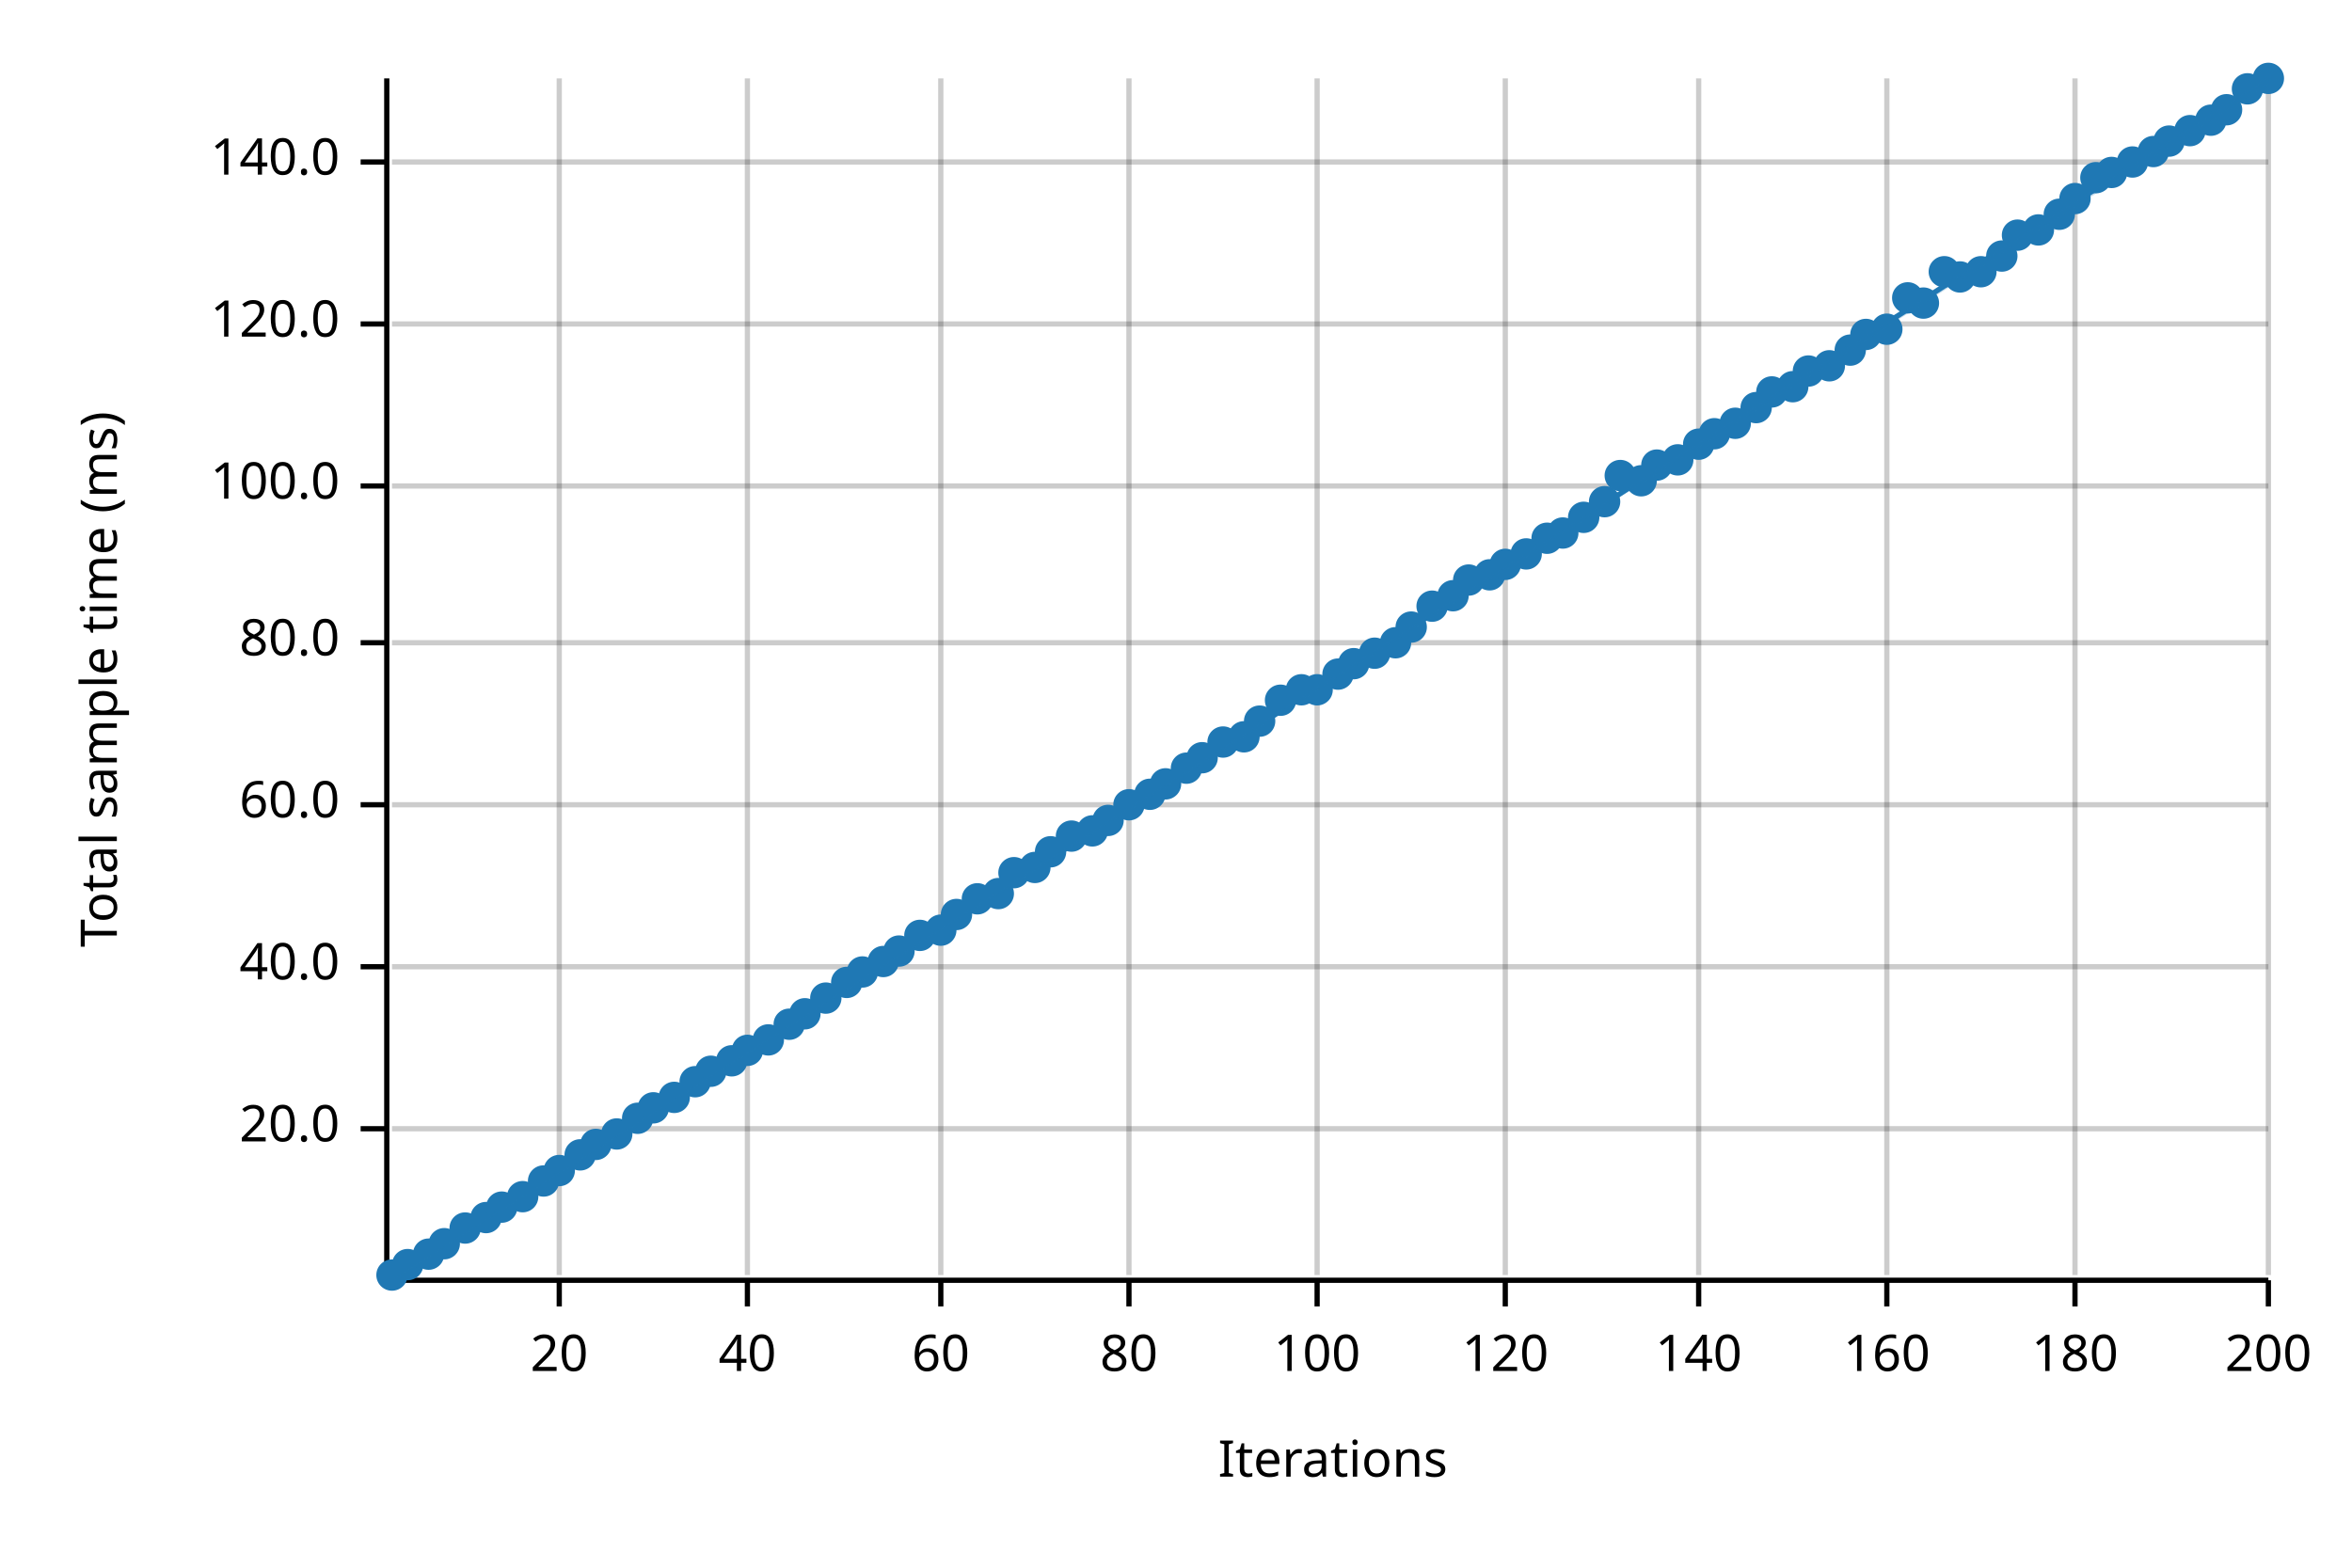
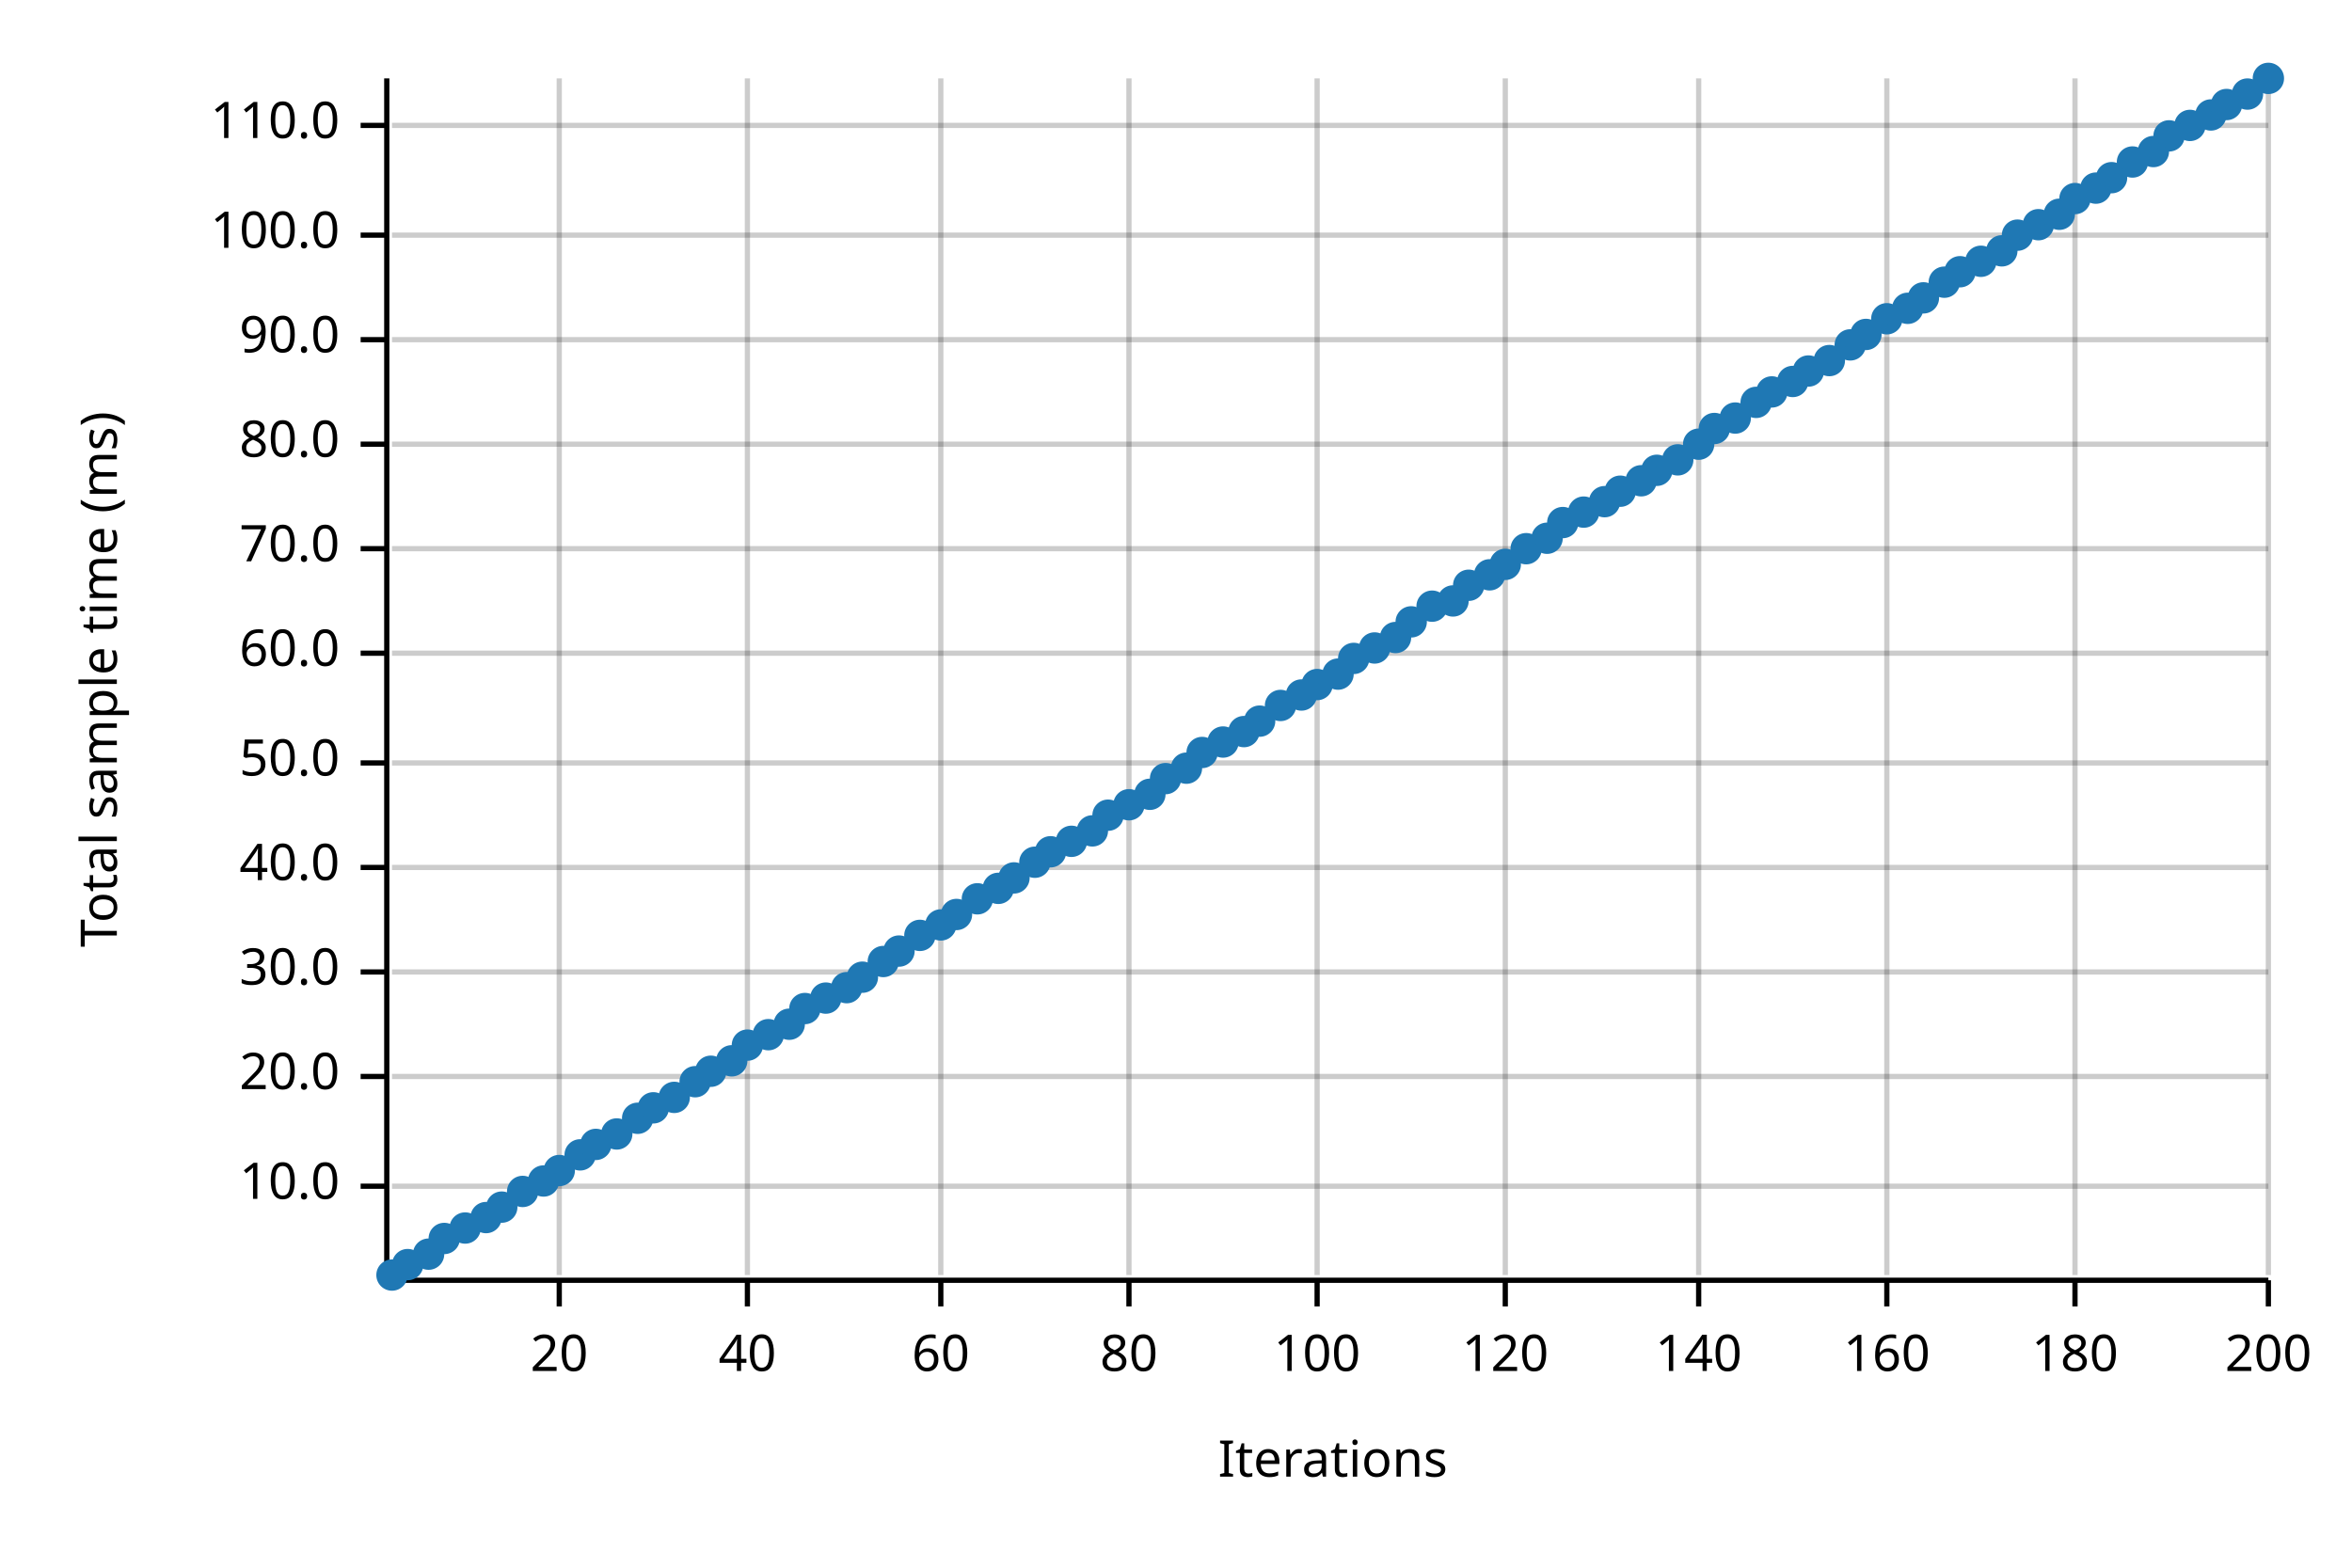
<svg xmlns="http://www.w3.org/2000/svg" width="450" height="300" viewBox="0 0 450 300">
  <text x="15" y="130" dy="0.76em" text-anchor="middle" font-family="sans-serif" font-size="9.677" opacity="1" fill="#000000" transform="rotate(270, 15, 130)">
Total sample time (ms)
</text>
  <text x="255" y="285" dy="-0.5ex" text-anchor="middle" font-family="sans-serif" font-size="9.677" opacity="1" fill="#000000">
Iterations
</text>
  <line opacity="0.2" stroke="#000000" stroke-width="1" x1="107" y1="244" x2="107" y2="15" />
  <line opacity="0.2" stroke="#000000" stroke-width="1" x1="143" y1="244" x2="143" y2="15" />
  <line opacity="0.2" stroke="#000000" stroke-width="1" x1="180" y1="244" x2="180" y2="15" />
  <line opacity="0.2" stroke="#000000" stroke-width="1" x1="216" y1="244" x2="216" y2="15" />
  <line opacity="0.2" stroke="#000000" stroke-width="1" x1="252" y1="244" x2="252" y2="15" />
  <line opacity="0.2" stroke="#000000" stroke-width="1" x1="288" y1="244" x2="288" y2="15" />
  <line opacity="0.2" stroke="#000000" stroke-width="1" x1="325" y1="244" x2="325" y2="15" />
  <line opacity="0.2" stroke="#000000" stroke-width="1" x1="361" y1="244" x2="361" y2="15" />
  <line opacity="0.2" stroke="#000000" stroke-width="1" x1="397" y1="244" x2="397" y2="15" />
  <line opacity="0.2" stroke="#000000" stroke-width="1" x1="434" y1="244" x2="434" y2="15" />
-   <line opacity="0.2" stroke="#000000" stroke-width="1" x1="75" y1="216" x2="434" y2="216" />
-   <line opacity="0.2" stroke="#000000" stroke-width="1" x1="75" y1="185" x2="434" y2="185" />
-   <line opacity="0.2" stroke="#000000" stroke-width="1" x1="75" y1="154" x2="434" y2="154" />
-   <line opacity="0.2" stroke="#000000" stroke-width="1" x1="75" y1="123" x2="434" y2="123" />
-   <line opacity="0.2" stroke="#000000" stroke-width="1" x1="75" y1="93" x2="434" y2="93" />
-   <line opacity="0.2" stroke="#000000" stroke-width="1" x1="75" y1="62" x2="434" y2="62" />
-   <line opacity="0.2" stroke="#000000" stroke-width="1" x1="75" y1="31" x2="434" y2="31" />
+   <line opacity="0.2" stroke="#000000" stroke-width="1" x1="75" y1="227" x2="434" y2="227" />
+   <line opacity="0.2" stroke="#000000" stroke-width="1" x1="75" y1="206" x2="434" y2="206" />
+   <line opacity="0.2" stroke="#000000" stroke-width="1" x1="75" y1="186" x2="434" y2="186" />
+   <line opacity="0.2" stroke="#000000" stroke-width="1" x1="75" y1="166" x2="434" y2="166" />
+   <line opacity="0.2" stroke="#000000" stroke-width="1" x1="75" y1="146" x2="434" y2="146" />
+   <line opacity="0.2" stroke="#000000" stroke-width="1" x1="75" y1="125" x2="434" y2="125" />
+   <line opacity="0.2" stroke="#000000" stroke-width="1" x1="75" y1="105" x2="434" y2="105" />
+   <line opacity="0.2" stroke="#000000" stroke-width="1" x1="75" y1="85" x2="434" y2="85" />
+   <line opacity="0.2" stroke="#000000" stroke-width="1" x1="75" y1="65" x2="434" y2="65" />
+   <line opacity="0.2" stroke="#000000" stroke-width="1" x1="75" y1="45" x2="434" y2="45" />
+   <line opacity="0.2" stroke="#000000" stroke-width="1" x1="75" y1="24" x2="434" y2="24" />
  <polyline fill="none" opacity="1" stroke="#000000" stroke-width="1" points="74,15 74,244 " />
-   <text x="65" y="216" dy="0.5ex" text-anchor="end" font-family="sans-serif" font-size="9.677" opacity="1" fill="#000000">
+   <text x="65" y="227" dy="0.5ex" text-anchor="end" font-family="sans-serif" font-size="9.677" opacity="1" fill="#000000">
+ 10.0
+ </text>
+   <polyline fill="none" opacity="1" stroke="#000000" stroke-width="1" points="69,227 74,227 " />
+   <text x="65" y="206" dy="0.5ex" text-anchor="end" font-family="sans-serif" font-size="9.677" opacity="1" fill="#000000">
20.0
</text>
-   <polyline fill="none" opacity="1" stroke="#000000" stroke-width="1" points="69,216 74,216 " />
-   <text x="65" y="185" dy="0.5ex" text-anchor="end" font-family="sans-serif" font-size="9.677" opacity="1" fill="#000000">
+   <polyline fill="none" opacity="1" stroke="#000000" stroke-width="1" points="69,206 74,206 " />
+   <text x="65" y="186" dy="0.5ex" text-anchor="end" font-family="sans-serif" font-size="9.677" opacity="1" fill="#000000">
+ 30.0
+ </text>
+   <polyline fill="none" opacity="1" stroke="#000000" stroke-width="1" points="69,186 74,186 " />
+   <text x="65" y="166" dy="0.5ex" text-anchor="end" font-family="sans-serif" font-size="9.677" opacity="1" fill="#000000">
40.0
</text>
-   <polyline fill="none" opacity="1" stroke="#000000" stroke-width="1" points="69,185 74,185 " />
-   <text x="65" y="154" dy="0.5ex" text-anchor="end" font-family="sans-serif" font-size="9.677" opacity="1" fill="#000000">
+   <polyline fill="none" opacity="1" stroke="#000000" stroke-width="1" points="69,166 74,166 " />
+   <text x="65" y="146" dy="0.5ex" text-anchor="end" font-family="sans-serif" font-size="9.677" opacity="1" fill="#000000">
+ 50.0
+ </text>
+   <polyline fill="none" opacity="1" stroke="#000000" stroke-width="1" points="69,146 74,146 " />
+   <text x="65" y="125" dy="0.5ex" text-anchor="end" font-family="sans-serif" font-size="9.677" opacity="1" fill="#000000">
60.0
</text>
-   <polyline fill="none" opacity="1" stroke="#000000" stroke-width="1" points="69,154 74,154 " />
-   <text x="65" y="123" dy="0.5ex" text-anchor="end" font-family="sans-serif" font-size="9.677" opacity="1" fill="#000000">
+   <polyline fill="none" opacity="1" stroke="#000000" stroke-width="1" points="69,125 74,125 " />
+   <text x="65" y="105" dy="0.5ex" text-anchor="end" font-family="sans-serif" font-size="9.677" opacity="1" fill="#000000">
+ 70.0
+ </text>
+   <polyline fill="none" opacity="1" stroke="#000000" stroke-width="1" points="69,105 74,105 " />
+   <text x="65" y="85" dy="0.5ex" text-anchor="end" font-family="sans-serif" font-size="9.677" opacity="1" fill="#000000">
80.0
</text>
-   <polyline fill="none" opacity="1" stroke="#000000" stroke-width="1" points="69,123 74,123 " />
-   <text x="65" y="93" dy="0.5ex" text-anchor="end" font-family="sans-serif" font-size="9.677" opacity="1" fill="#000000">
+   <polyline fill="none" opacity="1" stroke="#000000" stroke-width="1" points="69,85 74,85 " />
+   <text x="65" y="65" dy="0.5ex" text-anchor="end" font-family="sans-serif" font-size="9.677" opacity="1" fill="#000000">
+ 90.0
+ </text>
+   <polyline fill="none" opacity="1" stroke="#000000" stroke-width="1" points="69,65 74,65 " />
+   <text x="65" y="45" dy="0.5ex" text-anchor="end" font-family="sans-serif" font-size="9.677" opacity="1" fill="#000000">
100.0
</text>
-   <polyline fill="none" opacity="1" stroke="#000000" stroke-width="1" points="69,93 74,93 " />
-   <text x="65" y="62" dy="0.5ex" text-anchor="end" font-family="sans-serif" font-size="9.677" opacity="1" fill="#000000">
- 120.0
- </text>
-   <polyline fill="none" opacity="1" stroke="#000000" stroke-width="1" points="69,62 74,62 " />
-   <text x="65" y="31" dy="0.5ex" text-anchor="end" font-family="sans-serif" font-size="9.677" opacity="1" fill="#000000">
- 140.0
- </text>
-   <polyline fill="none" opacity="1" stroke="#000000" stroke-width="1" points="69,31 74,31 " />
+   <polyline fill="none" opacity="1" stroke="#000000" stroke-width="1" points="69,45 74,45 " />
+   <text x="65" y="24" dy="0.5ex" text-anchor="end" font-family="sans-serif" font-size="9.677" opacity="1" fill="#000000">
+ 110.0
+ </text>
+   <polyline fill="none" opacity="1" stroke="#000000" stroke-width="1" points="69,24 74,24 " />
  <polyline fill="none" opacity="1" stroke="#000000" stroke-width="1" points="75,245 434,245 " />
  <text x="107" y="255" dy="0.76em" text-anchor="middle" font-family="sans-serif" font-size="9.677" opacity="1" fill="#000000">
20
</text>
  <polyline fill="none" opacity="1" stroke="#000000" stroke-width="1" points="107,245 107,250 " />
  <text x="143" y="255" dy="0.76em" text-anchor="middle" font-family="sans-serif" font-size="9.677" opacity="1" fill="#000000">
40
</text>
  <polyline fill="none" opacity="1" stroke="#000000" stroke-width="1" points="143,245 143,250 " />
  <text x="180" y="255" dy="0.76em" text-anchor="middle" font-family="sans-serif" font-size="9.677" opacity="1" fill="#000000">
60
</text>
  <polyline fill="none" opacity="1" stroke="#000000" stroke-width="1" points="180,245 180,250 " />
  <text x="216" y="255" dy="0.76em" text-anchor="middle" font-family="sans-serif" font-size="9.677" opacity="1" fill="#000000">
80
</text>
  <polyline fill="none" opacity="1" stroke="#000000" stroke-width="1" points="216,245 216,250 " />
  <text x="252" y="255" dy="0.76em" text-anchor="middle" font-family="sans-serif" font-size="9.677" opacity="1" fill="#000000">
100
</text>
  <polyline fill="none" opacity="1" stroke="#000000" stroke-width="1" points="252,245 252,250 " />
  <text x="288" y="255" dy="0.76em" text-anchor="middle" font-family="sans-serif" font-size="9.677" opacity="1" fill="#000000">
120
</text>
  <polyline fill="none" opacity="1" stroke="#000000" stroke-width="1" points="288,245 288,250 " />
  <text x="325" y="255" dy="0.76em" text-anchor="middle" font-family="sans-serif" font-size="9.677" opacity="1" fill="#000000">
140
</text>
  <polyline fill="none" opacity="1" stroke="#000000" stroke-width="1" points="325,245 325,250 " />
  <text x="361" y="255" dy="0.76em" text-anchor="middle" font-family="sans-serif" font-size="9.677" opacity="1" fill="#000000">
160
</text>
  <polyline fill="none" opacity="1" stroke="#000000" stroke-width="1" points="361,245 361,250 " />
  <text x="397" y="255" dy="0.76em" text-anchor="middle" font-family="sans-serif" font-size="9.677" opacity="1" fill="#000000">
180
</text>
  <polyline fill="none" opacity="1" stroke="#000000" stroke-width="1" points="397,245 397,250 " />
  <text x="434" y="255" dy="0.76em" text-anchor="middle" font-family="sans-serif" font-size="9.677" opacity="1" fill="#000000">
200
</text>
  <polyline fill="none" opacity="1" stroke="#000000" stroke-width="1" points="434,245 434,250 " />
  <circle cx="75" cy="244" r="3" opacity="1" fill="#1F78B4" stroke="none" stroke-width="1" />
  <circle cx="78" cy="242" r="3" opacity="1" fill="#1F78B4" stroke="none" stroke-width="1" />
  <circle cx="82" cy="240" r="3" opacity="1" fill="#1F78B4" stroke="none" stroke-width="1" />
-   <circle cx="85" cy="238" r="3" opacity="1" fill="#1F78B4" stroke="none" stroke-width="1" />
+   <circle cx="85" cy="237" r="3" opacity="1" fill="#1F78B4" stroke="none" stroke-width="1" />
  <circle cx="89" cy="235" r="3" opacity="1" fill="#1F78B4" stroke="none" stroke-width="1" />
  <circle cx="93" cy="233" r="3" opacity="1" fill="#1F78B4" stroke="none" stroke-width="1" />
  <circle cx="96" cy="231" r="3" opacity="1" fill="#1F78B4" stroke="none" stroke-width="1" />
-   <circle cx="100" cy="229" r="3" opacity="1" fill="#1F78B4" stroke="none" stroke-width="1" />
+   <circle cx="100" cy="228" r="3" opacity="1" fill="#1F78B4" stroke="none" stroke-width="1" />
  <circle cx="104" cy="226" r="3" opacity="1" fill="#1F78B4" stroke="none" stroke-width="1" />
  <circle cx="107" cy="224" r="3" opacity="1" fill="#1F78B4" stroke="none" stroke-width="1" />
  <circle cx="111" cy="221" r="3" opacity="1" fill="#1F78B4" stroke="none" stroke-width="1" />
  <circle cx="114" cy="219" r="3" opacity="1" fill="#1F78B4" stroke="none" stroke-width="1" />
  <circle cx="118" cy="217" r="3" opacity="1" fill="#1F78B4" stroke="none" stroke-width="1" />
  <circle cx="122" cy="214" r="3" opacity="1" fill="#1F78B4" stroke="none" stroke-width="1" />
  <circle cx="125" cy="212" r="3" opacity="1" fill="#1F78B4" stroke="none" stroke-width="1" />
  <circle cx="129" cy="210" r="3" opacity="1" fill="#1F78B4" stroke="none" stroke-width="1" />
  <circle cx="133" cy="207" r="3" opacity="1" fill="#1F78B4" stroke="none" stroke-width="1" />
  <circle cx="136" cy="205" r="3" opacity="1" fill="#1F78B4" stroke="none" stroke-width="1" />
  <circle cx="140" cy="203" r="3" opacity="1" fill="#1F78B4" stroke="none" stroke-width="1" />
-   <circle cx="143" cy="201" r="3" opacity="1" fill="#1F78B4" stroke="none" stroke-width="1" />
-   <circle cx="147" cy="199" r="3" opacity="1" fill="#1F78B4" stroke="none" stroke-width="1" />
+   <circle cx="143" cy="200" r="3" opacity="1" fill="#1F78B4" stroke="none" stroke-width="1" />
+   <circle cx="147" cy="198" r="3" opacity="1" fill="#1F78B4" stroke="none" stroke-width="1" />
  <circle cx="151" cy="196" r="3" opacity="1" fill="#1F78B4" stroke="none" stroke-width="1" />
-   <circle cx="154" cy="194" r="3" opacity="1" fill="#1F78B4" stroke="none" stroke-width="1" />
+   <circle cx="154" cy="193" r="3" opacity="1" fill="#1F78B4" stroke="none" stroke-width="1" />
  <circle cx="158" cy="191" r="3" opacity="1" fill="#1F78B4" stroke="none" stroke-width="1" />
-   <circle cx="162" cy="188" r="3" opacity="1" fill="#1F78B4" stroke="none" stroke-width="1" />
-   <circle cx="165" cy="186" r="3" opacity="1" fill="#1F78B4" stroke="none" stroke-width="1" />
+   <circle cx="162" cy="189" r="3" opacity="1" fill="#1F78B4" stroke="none" stroke-width="1" />
+   <circle cx="165" cy="187" r="3" opacity="1" fill="#1F78B4" stroke="none" stroke-width="1" />
  <circle cx="169" cy="184" r="3" opacity="1" fill="#1F78B4" stroke="none" stroke-width="1" />
  <circle cx="172" cy="182" r="3" opacity="1" fill="#1F78B4" stroke="none" stroke-width="1" />
  <circle cx="176" cy="179" r="3" opacity="1" fill="#1F78B4" stroke="none" stroke-width="1" />
-   <circle cx="180" cy="178" r="3" opacity="1" fill="#1F78B4" stroke="none" stroke-width="1" />
+   <circle cx="180" cy="177" r="3" opacity="1" fill="#1F78B4" stroke="none" stroke-width="1" />
  <circle cx="183" cy="175" r="3" opacity="1" fill="#1F78B4" stroke="none" stroke-width="1" />
  <circle cx="187" cy="172" r="3" opacity="1" fill="#1F78B4" stroke="none" stroke-width="1" />
-   <circle cx="191" cy="171" r="3" opacity="1" fill="#1F78B4" stroke="none" stroke-width="1" />
-   <circle cx="194" cy="167" r="3" opacity="1" fill="#1F78B4" stroke="none" stroke-width="1" />
-   <circle cx="198" cy="166" r="3" opacity="1" fill="#1F78B4" stroke="none" stroke-width="1" />
+   <circle cx="191" cy="170" r="3" opacity="1" fill="#1F78B4" stroke="none" stroke-width="1" />
+   <circle cx="194" cy="168" r="3" opacity="1" fill="#1F78B4" stroke="none" stroke-width="1" />
+   <circle cx="198" cy="165" r="3" opacity="1" fill="#1F78B4" stroke="none" stroke-width="1" />
  <circle cx="201" cy="163" r="3" opacity="1" fill="#1F78B4" stroke="none" stroke-width="1" />
-   <circle cx="205" cy="160" r="3" opacity="1" fill="#1F78B4" stroke="none" stroke-width="1" />
+   <circle cx="205" cy="161" r="3" opacity="1" fill="#1F78B4" stroke="none" stroke-width="1" />
  <circle cx="209" cy="159" r="3" opacity="1" fill="#1F78B4" stroke="none" stroke-width="1" />
-   <circle cx="212" cy="157" r="3" opacity="1" fill="#1F78B4" stroke="none" stroke-width="1" />
+   <circle cx="212" cy="156" r="3" opacity="1" fill="#1F78B4" stroke="none" stroke-width="1" />
  <circle cx="216" cy="154" r="3" opacity="1" fill="#1F78B4" stroke="none" stroke-width="1" />
  <circle cx="220" cy="152" r="3" opacity="1" fill="#1F78B4" stroke="none" stroke-width="1" />
-   <circle cx="223" cy="150" r="3" opacity="1" fill="#1F78B4" stroke="none" stroke-width="1" />
+   <circle cx="223" cy="149" r="3" opacity="1" fill="#1F78B4" stroke="none" stroke-width="1" />
  <circle cx="227" cy="147" r="3" opacity="1" fill="#1F78B4" stroke="none" stroke-width="1" />
-   <circle cx="230" cy="145" r="3" opacity="1" fill="#1F78B4" stroke="none" stroke-width="1" />
+   <circle cx="230" cy="144" r="3" opacity="1" fill="#1F78B4" stroke="none" stroke-width="1" />
  <circle cx="234" cy="142" r="3" opacity="1" fill="#1F78B4" stroke="none" stroke-width="1" />
-   <circle cx="238" cy="141" r="3" opacity="1" fill="#1F78B4" stroke="none" stroke-width="1" />
+   <circle cx="238" cy="140" r="3" opacity="1" fill="#1F78B4" stroke="none" stroke-width="1" />
  <circle cx="241" cy="138" r="3" opacity="1" fill="#1F78B4" stroke="none" stroke-width="1" />
-   <circle cx="245" cy="134" r="3" opacity="1" fill="#1F78B4" stroke="none" stroke-width="1" />
-   <circle cx="249" cy="132" r="3" opacity="1" fill="#1F78B4" stroke="none" stroke-width="1" />
-   <circle cx="252" cy="132" r="3" opacity="1" fill="#1F78B4" stroke="none" stroke-width="1" />
+   <circle cx="245" cy="135" r="3" opacity="1" fill="#1F78B4" stroke="none" stroke-width="1" />
+   <circle cx="249" cy="133" r="3" opacity="1" fill="#1F78B4" stroke="none" stroke-width="1" />
+   <circle cx="252" cy="131" r="3" opacity="1" fill="#1F78B4" stroke="none" stroke-width="1" />
  <circle cx="256" cy="129" r="3" opacity="1" fill="#1F78B4" stroke="none" stroke-width="1" />
-   <circle cx="259" cy="127" r="3" opacity="1" fill="#1F78B4" stroke="none" stroke-width="1" />
-   <circle cx="263" cy="125" r="3" opacity="1" fill="#1F78B4" stroke="none" stroke-width="1" />
-   <circle cx="267" cy="123" r="3" opacity="1" fill="#1F78B4" stroke="none" stroke-width="1" />
-   <circle cx="270" cy="120" r="3" opacity="1" fill="#1F78B4" stroke="none" stroke-width="1" />
+   <circle cx="259" cy="126" r="3" opacity="1" fill="#1F78B4" stroke="none" stroke-width="1" />
+   <circle cx="263" cy="124" r="3" opacity="1" fill="#1F78B4" stroke="none" stroke-width="1" />
+   <circle cx="267" cy="122" r="3" opacity="1" fill="#1F78B4" stroke="none" stroke-width="1" />
+   <circle cx="270" cy="119" r="3" opacity="1" fill="#1F78B4" stroke="none" stroke-width="1" />
  <circle cx="274" cy="116" r="3" opacity="1" fill="#1F78B4" stroke="none" stroke-width="1" />
-   <circle cx="278" cy="114" r="3" opacity="1" fill="#1F78B4" stroke="none" stroke-width="1" />
-   <circle cx="281" cy="111" r="3" opacity="1" fill="#1F78B4" stroke="none" stroke-width="1" />
+   <circle cx="278" cy="115" r="3" opacity="1" fill="#1F78B4" stroke="none" stroke-width="1" />
+   <circle cx="281" cy="112" r="3" opacity="1" fill="#1F78B4" stroke="none" stroke-width="1" />
  <circle cx="285" cy="110" r="3" opacity="1" fill="#1F78B4" stroke="none" stroke-width="1" />
  <circle cx="288" cy="108" r="3" opacity="1" fill="#1F78B4" stroke="none" stroke-width="1" />
-   <circle cx="292" cy="106" r="3" opacity="1" fill="#1F78B4" stroke="none" stroke-width="1" />
+   <circle cx="292" cy="105" r="3" opacity="1" fill="#1F78B4" stroke="none" stroke-width="1" />
  <circle cx="296" cy="103" r="3" opacity="1" fill="#1F78B4" stroke="none" stroke-width="1" />
-   <circle cx="299" cy="102" r="3" opacity="1" fill="#1F78B4" stroke="none" stroke-width="1" />
-   <circle cx="303" cy="99" r="3" opacity="1" fill="#1F78B4" stroke="none" stroke-width="1" />
+   <circle cx="299" cy="100" r="3" opacity="1" fill="#1F78B4" stroke="none" stroke-width="1" />
+   <circle cx="303" cy="98" r="3" opacity="1" fill="#1F78B4" stroke="none" stroke-width="1" />
  <circle cx="307" cy="96" r="3" opacity="1" fill="#1F78B4" stroke="none" stroke-width="1" />
-   <circle cx="310" cy="91" r="3" opacity="1" fill="#1F78B4" stroke="none" stroke-width="1" />
+   <circle cx="310" cy="94" r="3" opacity="1" fill="#1F78B4" stroke="none" stroke-width="1" />
  <circle cx="314" cy="92" r="3" opacity="1" fill="#1F78B4" stroke="none" stroke-width="1" />
-   <circle cx="317" cy="89" r="3" opacity="1" fill="#1F78B4" stroke="none" stroke-width="1" />
+   <circle cx="317" cy="90" r="3" opacity="1" fill="#1F78B4" stroke="none" stroke-width="1" />
  <circle cx="321" cy="88" r="3" opacity="1" fill="#1F78B4" stroke="none" stroke-width="1" />
  <circle cx="325" cy="85" r="3" opacity="1" fill="#1F78B4" stroke="none" stroke-width="1" />
-   <circle cx="328" cy="83" r="3" opacity="1" fill="#1F78B4" stroke="none" stroke-width="1" />
-   <circle cx="332" cy="81" r="3" opacity="1" fill="#1F78B4" stroke="none" stroke-width="1" />
-   <circle cx="336" cy="78" r="3" opacity="1" fill="#1F78B4" stroke="none" stroke-width="1" />
+   <circle cx="328" cy="82" r="3" opacity="1" fill="#1F78B4" stroke="none" stroke-width="1" />
+   <circle cx="332" cy="80" r="3" opacity="1" fill="#1F78B4" stroke="none" stroke-width="1" />
+   <circle cx="336" cy="77" r="3" opacity="1" fill="#1F78B4" stroke="none" stroke-width="1" />
  <circle cx="339" cy="75" r="3" opacity="1" fill="#1F78B4" stroke="none" stroke-width="1" />
-   <circle cx="343" cy="74" r="3" opacity="1" fill="#1F78B4" stroke="none" stroke-width="1" />
+   <circle cx="343" cy="73" r="3" opacity="1" fill="#1F78B4" stroke="none" stroke-width="1" />
  <circle cx="346" cy="71" r="3" opacity="1" fill="#1F78B4" stroke="none" stroke-width="1" />
-   <circle cx="350" cy="70" r="3" opacity="1" fill="#1F78B4" stroke="none" stroke-width="1" />
-   <circle cx="354" cy="67" r="3" opacity="1" fill="#1F78B4" stroke="none" stroke-width="1" />
+   <circle cx="350" cy="69" r="3" opacity="1" fill="#1F78B4" stroke="none" stroke-width="1" />
+   <circle cx="354" cy="66" r="3" opacity="1" fill="#1F78B4" stroke="none" stroke-width="1" />
  <circle cx="357" cy="64" r="3" opacity="1" fill="#1F78B4" stroke="none" stroke-width="1" />
-   <circle cx="361" cy="63" r="3" opacity="1" fill="#1F78B4" stroke="none" stroke-width="1" />
-   <circle cx="365" cy="57" r="3" opacity="1" fill="#1F78B4" stroke="none" stroke-width="1" />
-   <circle cx="368" cy="58" r="3" opacity="1" fill="#1F78B4" stroke="none" stroke-width="1" />
-   <circle cx="372" cy="52" r="3" opacity="1" fill="#1F78B4" stroke="none" stroke-width="1" />
-   <circle cx="375" cy="53" r="3" opacity="1" fill="#1F78B4" stroke="none" stroke-width="1" />
-   <circle cx="379" cy="52" r="3" opacity="1" fill="#1F78B4" stroke="none" stroke-width="1" />
-   <circle cx="383" cy="49" r="3" opacity="1" fill="#1F78B4" stroke="none" stroke-width="1" />
+   <circle cx="361" cy="61" r="3" opacity="1" fill="#1F78B4" stroke="none" stroke-width="1" />
+   <circle cx="365" cy="59" r="3" opacity="1" fill="#1F78B4" stroke="none" stroke-width="1" />
+   <circle cx="368" cy="57" r="3" opacity="1" fill="#1F78B4" stroke="none" stroke-width="1" />
+   <circle cx="372" cy="54" r="3" opacity="1" fill="#1F78B4" stroke="none" stroke-width="1" />
+   <circle cx="375" cy="52" r="3" opacity="1" fill="#1F78B4" stroke="none" stroke-width="1" />
+   <circle cx="379" cy="50" r="3" opacity="1" fill="#1F78B4" stroke="none" stroke-width="1" />
+   <circle cx="383" cy="48" r="3" opacity="1" fill="#1F78B4" stroke="none" stroke-width="1" />
  <circle cx="386" cy="45" r="3" opacity="1" fill="#1F78B4" stroke="none" stroke-width="1" />
-   <circle cx="390" cy="44" r="3" opacity="1" fill="#1F78B4" stroke="none" stroke-width="1" />
+   <circle cx="390" cy="43" r="3" opacity="1" fill="#1F78B4" stroke="none" stroke-width="1" />
  <circle cx="394" cy="41" r="3" opacity="1" fill="#1F78B4" stroke="none" stroke-width="1" />
  <circle cx="397" cy="38" r="3" opacity="1" fill="#1F78B4" stroke="none" stroke-width="1" />
-   <circle cx="401" cy="34" r="3" opacity="1" fill="#1F78B4" stroke="none" stroke-width="1" />
-   <circle cx="404" cy="33" r="3" opacity="1" fill="#1F78B4" stroke="none" stroke-width="1" />
+   <circle cx="401" cy="36" r="3" opacity="1" fill="#1F78B4" stroke="none" stroke-width="1" />
+   <circle cx="404" cy="34" r="3" opacity="1" fill="#1F78B4" stroke="none" stroke-width="1" />
  <circle cx="408" cy="31" r="3" opacity="1" fill="#1F78B4" stroke="none" stroke-width="1" />
  <circle cx="412" cy="29" r="3" opacity="1" fill="#1F78B4" stroke="none" stroke-width="1" />
-   <circle cx="415" cy="27" r="3" opacity="1" fill="#1F78B4" stroke="none" stroke-width="1" />
-   <circle cx="419" cy="25" r="3" opacity="1" fill="#1F78B4" stroke="none" stroke-width="1" />
-   <circle cx="423" cy="23" r="3" opacity="1" fill="#1F78B4" stroke="none" stroke-width="1" />
-   <circle cx="426" cy="21" r="3" opacity="1" fill="#1F78B4" stroke="none" stroke-width="1" />
-   <circle cx="430" cy="17" r="3" opacity="1" fill="#1F78B4" stroke="none" stroke-width="1" />
+   <circle cx="415" cy="26" r="3" opacity="1" fill="#1F78B4" stroke="none" stroke-width="1" />
+   <circle cx="419" cy="24" r="3" opacity="1" fill="#1F78B4" stroke="none" stroke-width="1" />
+   <circle cx="423" cy="22" r="3" opacity="1" fill="#1F78B4" stroke="none" stroke-width="1" />
+   <circle cx="426" cy="20" r="3" opacity="1" fill="#1F78B4" stroke="none" stroke-width="1" />
+   <circle cx="430" cy="18" r="3" opacity="1" fill="#1F78B4" stroke="none" stroke-width="1" />
  <circle cx="434" cy="15" r="3" opacity="1" fill="#1F78B4" stroke="none" stroke-width="1" />
  <polyline fill="none" opacity="1" stroke="#1F78B4" stroke-width="1" points="75,245 434,15 " />
-   <polygon opacity="0.25" fill="#1F78B4" points="75,245 434,16 434,15 " />
+   <polygon opacity="0.25" fill="#1F78B4" points="75,245 434,15 434,15 " />
</svg>
